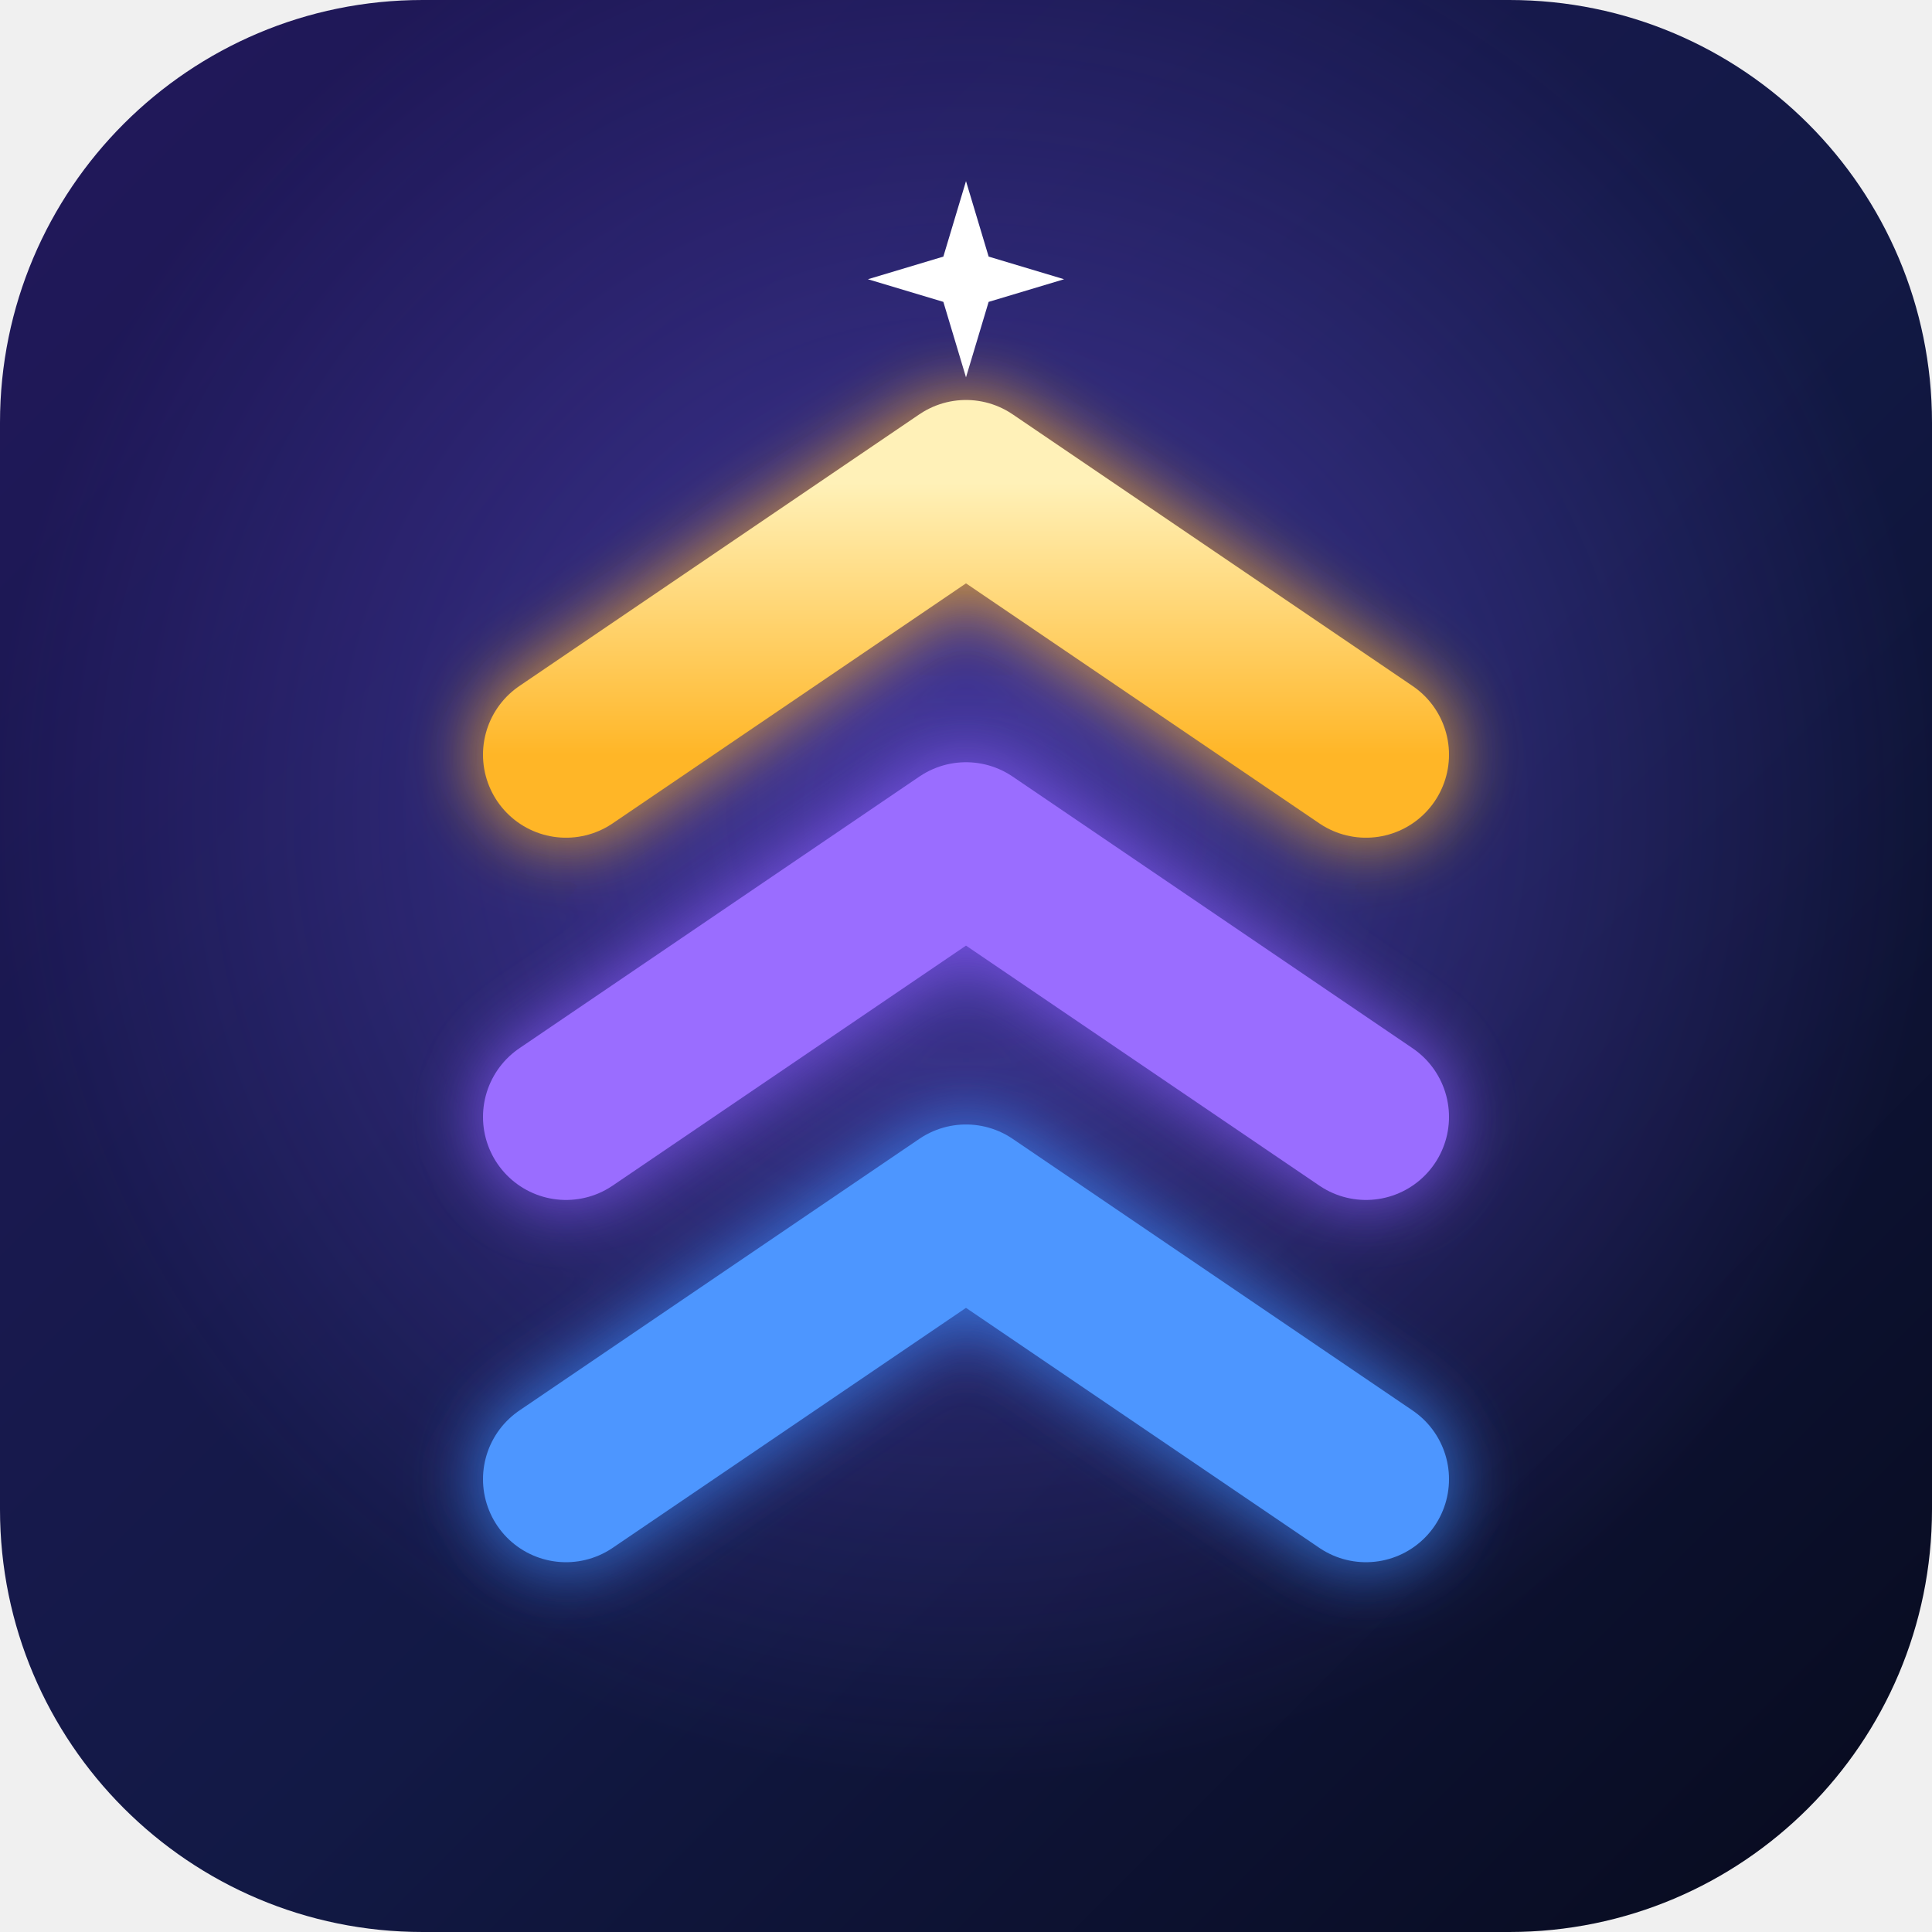
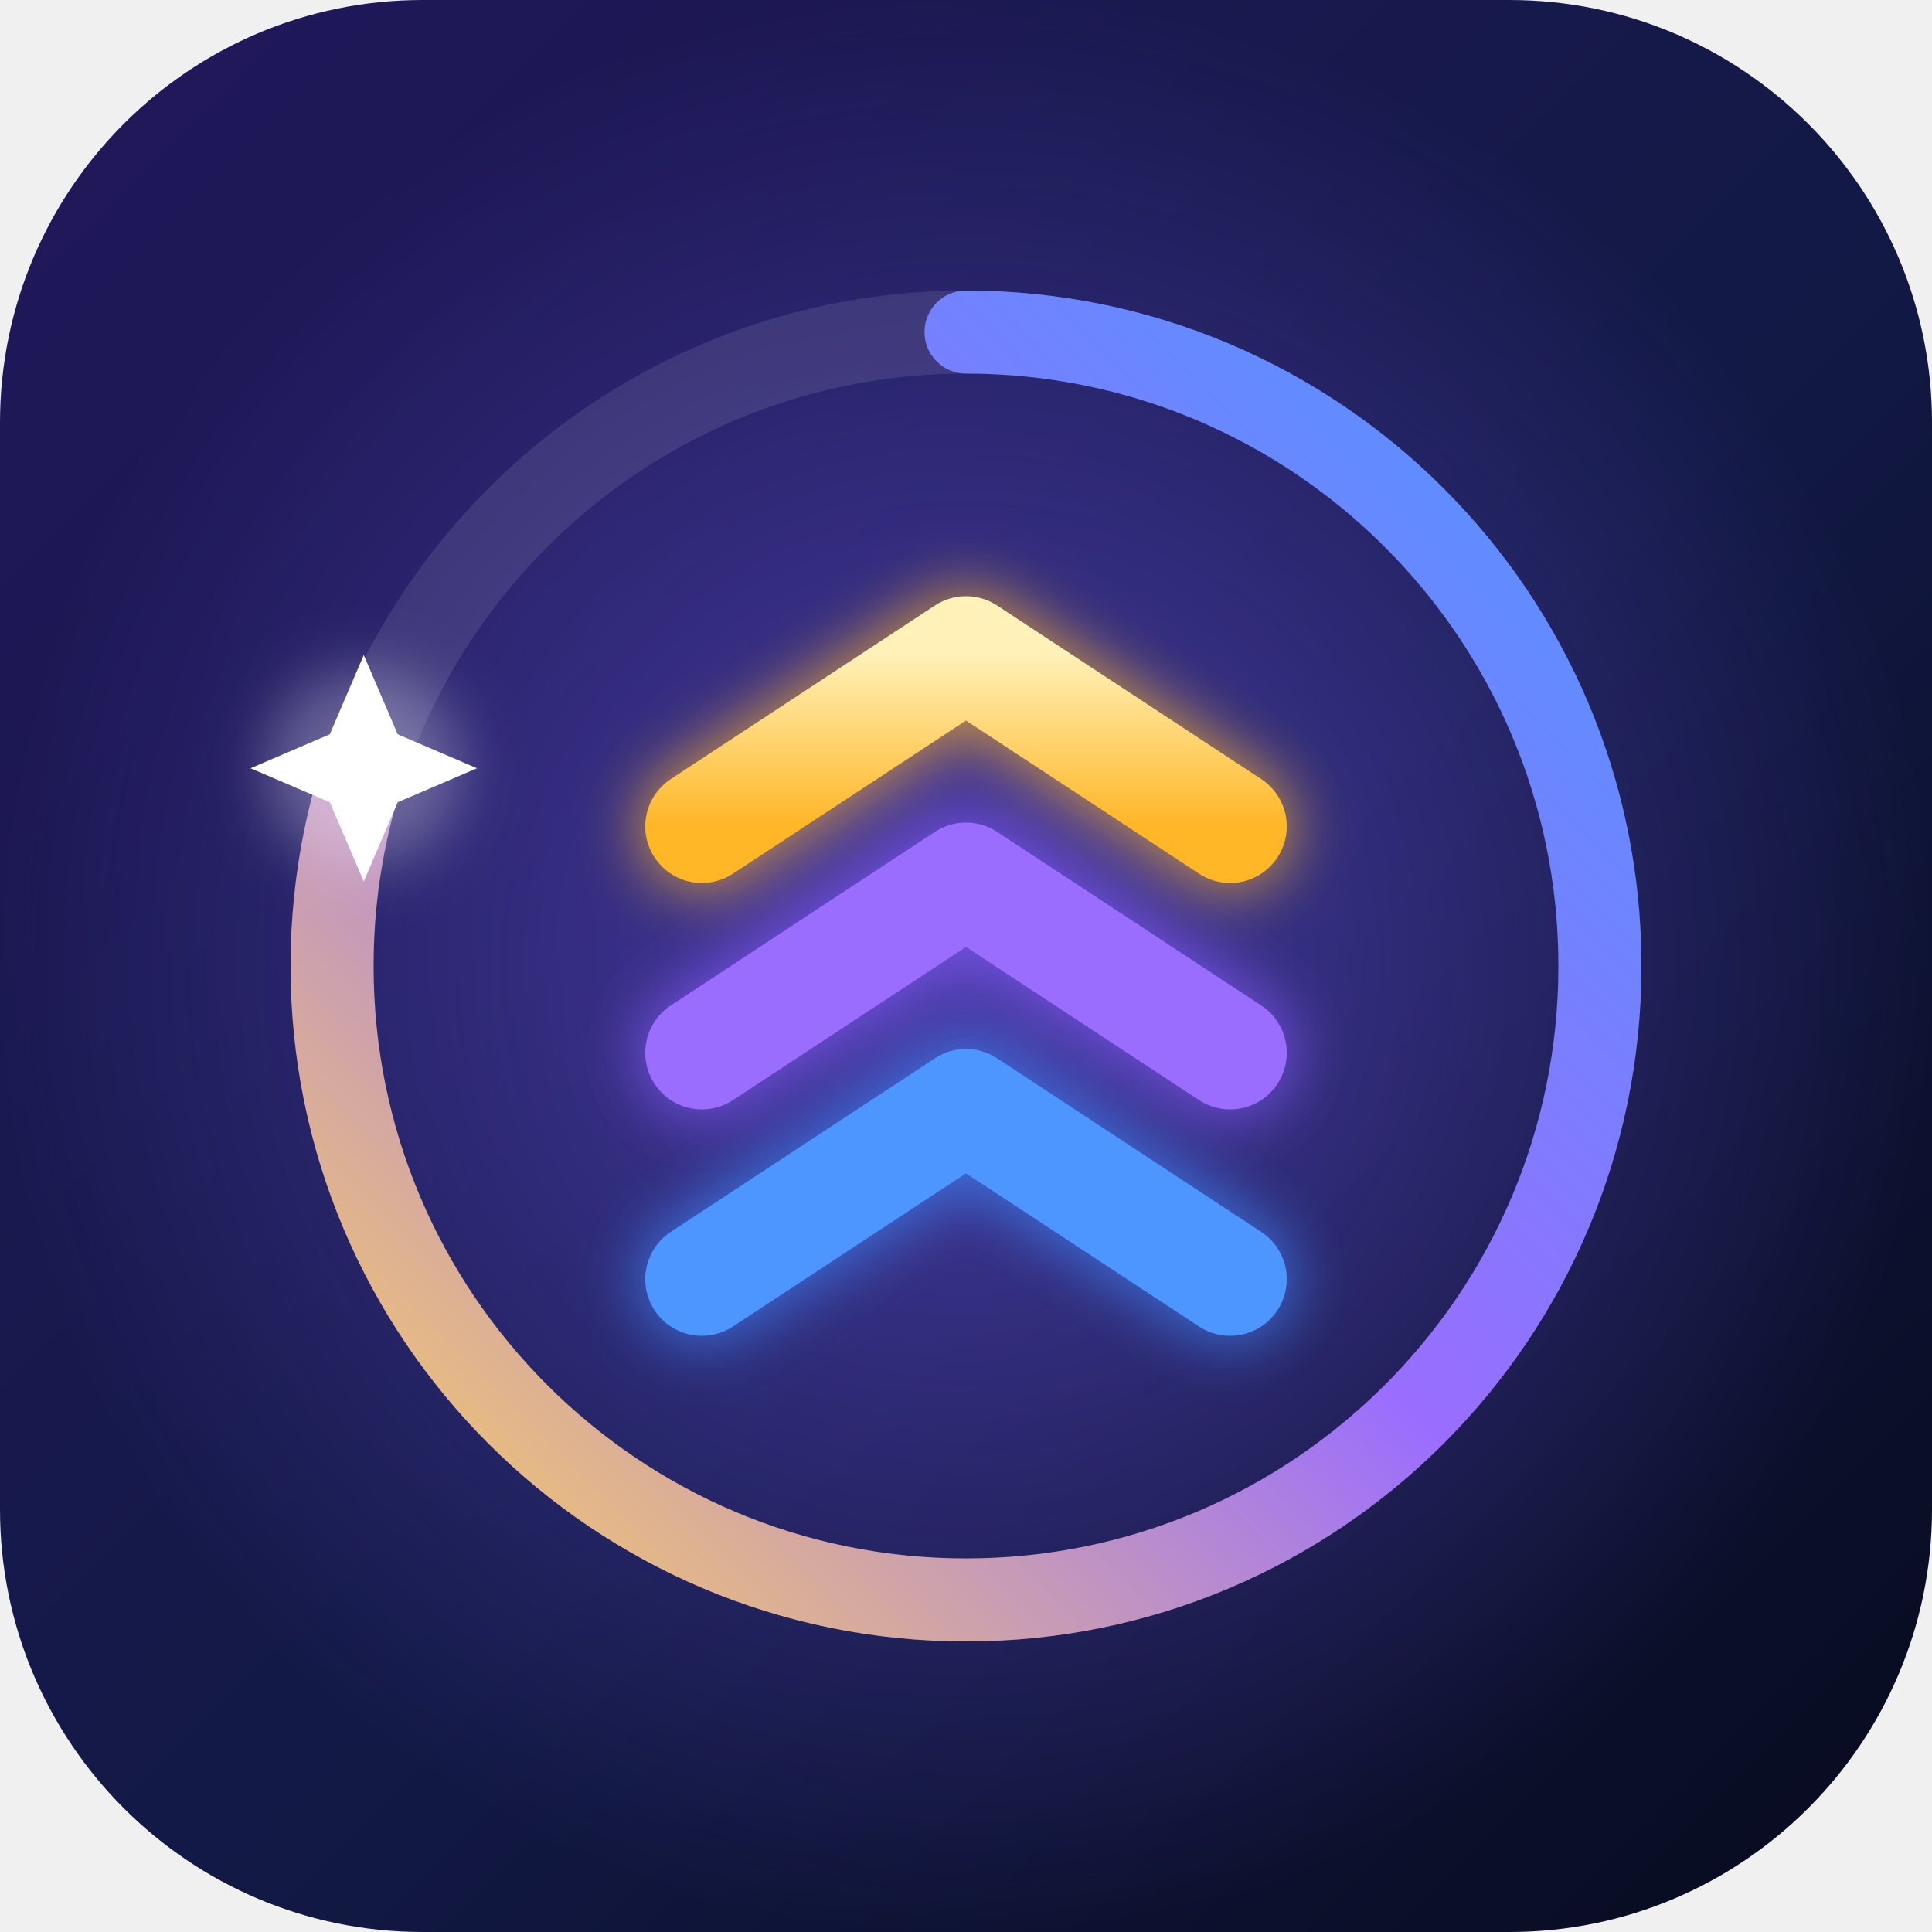
<svg xmlns="http://www.w3.org/2000/svg" viewBox="0 0 512 512">
  <defs>
    <linearGradient id="bg" x1="0" y1="0" x2="1" y2="1">
      <stop offset="0" stop-color="#22185c" />
      <stop offset=".55" stop-color="#121945" />
      <stop offset="1" stop-color="#070a1c" />
    </linearGradient>
-     <radialGradient id="halo" cx=".5" cy=".42" r=".5">
-       <stop offset="0" stop-color="#7b5cff" stop-opacity=".45" />
+     <radialGradient id="halo" cx=".5" cy=".5" r=".5">
+       <stop offset="0" stop-color="#7b5cff" stop-opacity=".5" />
      <stop offset="1" stop-color="#7b5cff" stop-opacity="0" />
    </radialGradient>
    <linearGradient id="gold" x1="0" y1="0" x2="0" y2="1">
      <stop offset="0" stop-color="#fff1b8" />
      <stop offset="1" stop-color="#ffb627" />
    </linearGradient>
-     <filter id="soft" x="-30%" y="-30%" width="160%" height="160%">
-       <feGaussianBlur stdDeviation="9" />
+     <linearGradient id="ring" x1="0" y1="0" x2="1" y2="1">
+       <stop offset="0" stop-color="#ffd35c" />
+       <stop offset=".5" stop-color="#9a6dff" />
+       <stop offset="1" stop-color="#4d96ff" />
+     </linearGradient>
+     <linearGradient id="hexf" x1="0" y1="0" x2="0" y2="1">
+       <stop offset="0" stop-color="#2d2378" />
+       <stop offset="1" stop-color="#141a4d" />
+     </linearGradient>
+     <filter id="soft" filterUnits="userSpaceOnUse" x="0" y="0" width="512" height="512">
+       <feGaussianBlur stdDeviation="8" />
    </filter>
  </defs>
  <rect width="512" height="512" rx="112" fill="url(#bg)" />
  <rect width="512" height="512" rx="112" fill="url(#halo)" />
+   <circle cx="256" cy="256" r="168" fill="none" stroke="#ffffff" stroke-opacity=".1" stroke-width="22" />
+   <circle cx="256" cy="256" r="168" fill="none" stroke="url(#ring)" stroke-width="22" stroke-linecap="round" stroke-dasharray="845 2000" transform="rotate(-90 256 256)" />
  <g fill="none" stroke-linecap="round" stroke-linejoin="round">
-     <g filter="url(#soft)" opacity=".75">
-       <path d="M150,392 L256,320 L362,392" stroke="#3d8bff" stroke-width="48" />
-       <path d="M150,296 L256,224 L362,296" stroke="#8a5cff" stroke-width="48" />
-       <path d="M150,200 L256,128 L362,200" stroke="#ffb627" stroke-width="48" />
-     </g>
-     <path d="M150,392 L256,320 L362,392" stroke="#4d96ff" stroke-width="44" />
-     <path d="M150,296 L256,224 L362,296" stroke="#9a6dff" stroke-width="44" />
-     <path d="M150,200 L256,128 L362,200" stroke="url(#gold)" stroke-width="44" />
+     <path d="M186,339 L256,293 L326,339" stroke="#3d8bff" stroke-width="34" filter="url(#soft)" opacity=".7" />
+     <path d="M186,339 L256,293 L326,339" stroke="#4d96ff" stroke-width="30" />
+     <path d="M186,279 L256,233 L326,279" stroke="#8a5cff" stroke-width="34" filter="url(#soft)" opacity=".7" />
+     <path d="M186,279 L256,233 L326,279" stroke="#9a6dff" stroke-width="30" />
+     <path d="M186,219 L256,173 L326,219" stroke="#ffb627" stroke-width="34" filter="url(#soft)" opacity=".7" />
+     <path d="M186,219 L256,173 L326,219" stroke="url(#gold)" stroke-width="30" />
  </g>
-   <g transform="translate(256 74)">
-     <path d="M0,-26 L6,-6 L26,0 L6,6 L0,26 L-6,6 L-26,0 L-6,-6 Z" fill="#ffffff" />
-   </g>
+   <circle cx="96.4" cy="203.6" r="26" fill="#fff" opacity=".3" filter="url(#soft)" />
+   <path fill="#fff" d="M96.4,173.6 L105.4,194.6 L126.4,203.6 L105.4,212.6 L96.4,233.6 L87.4,212.6 L66.4,203.6 L87.4,194.6 Z" />
</svg>
